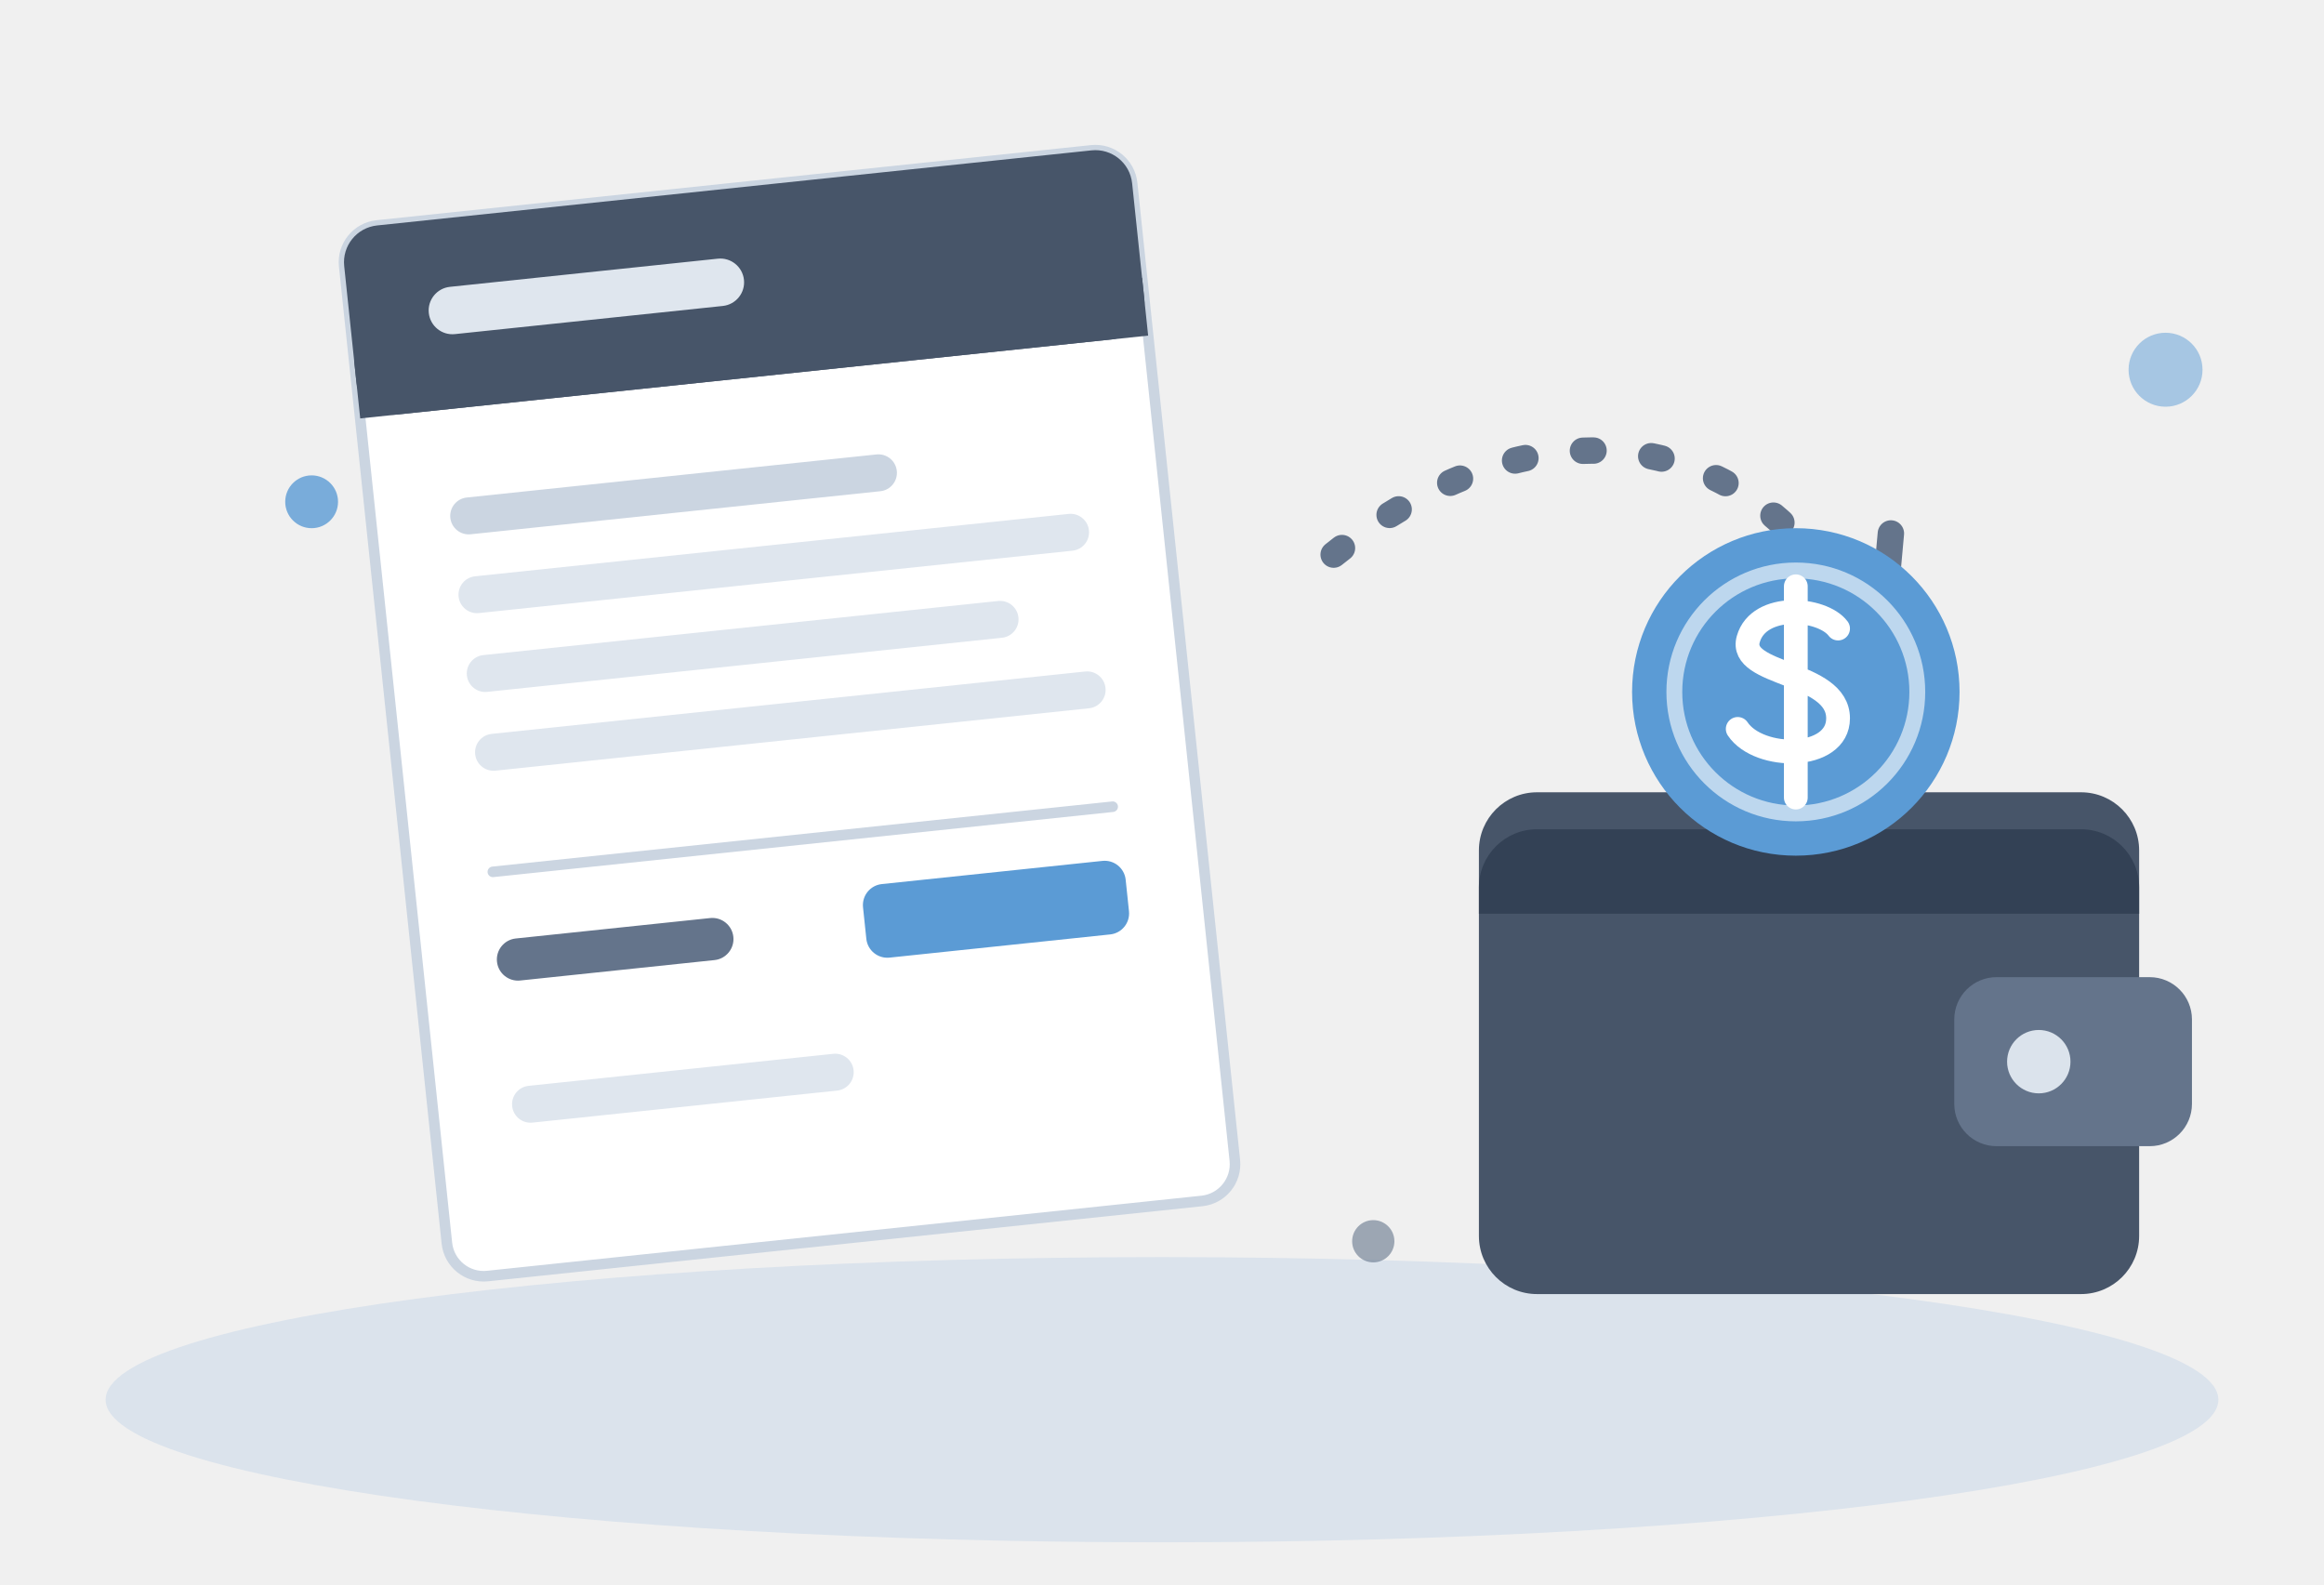
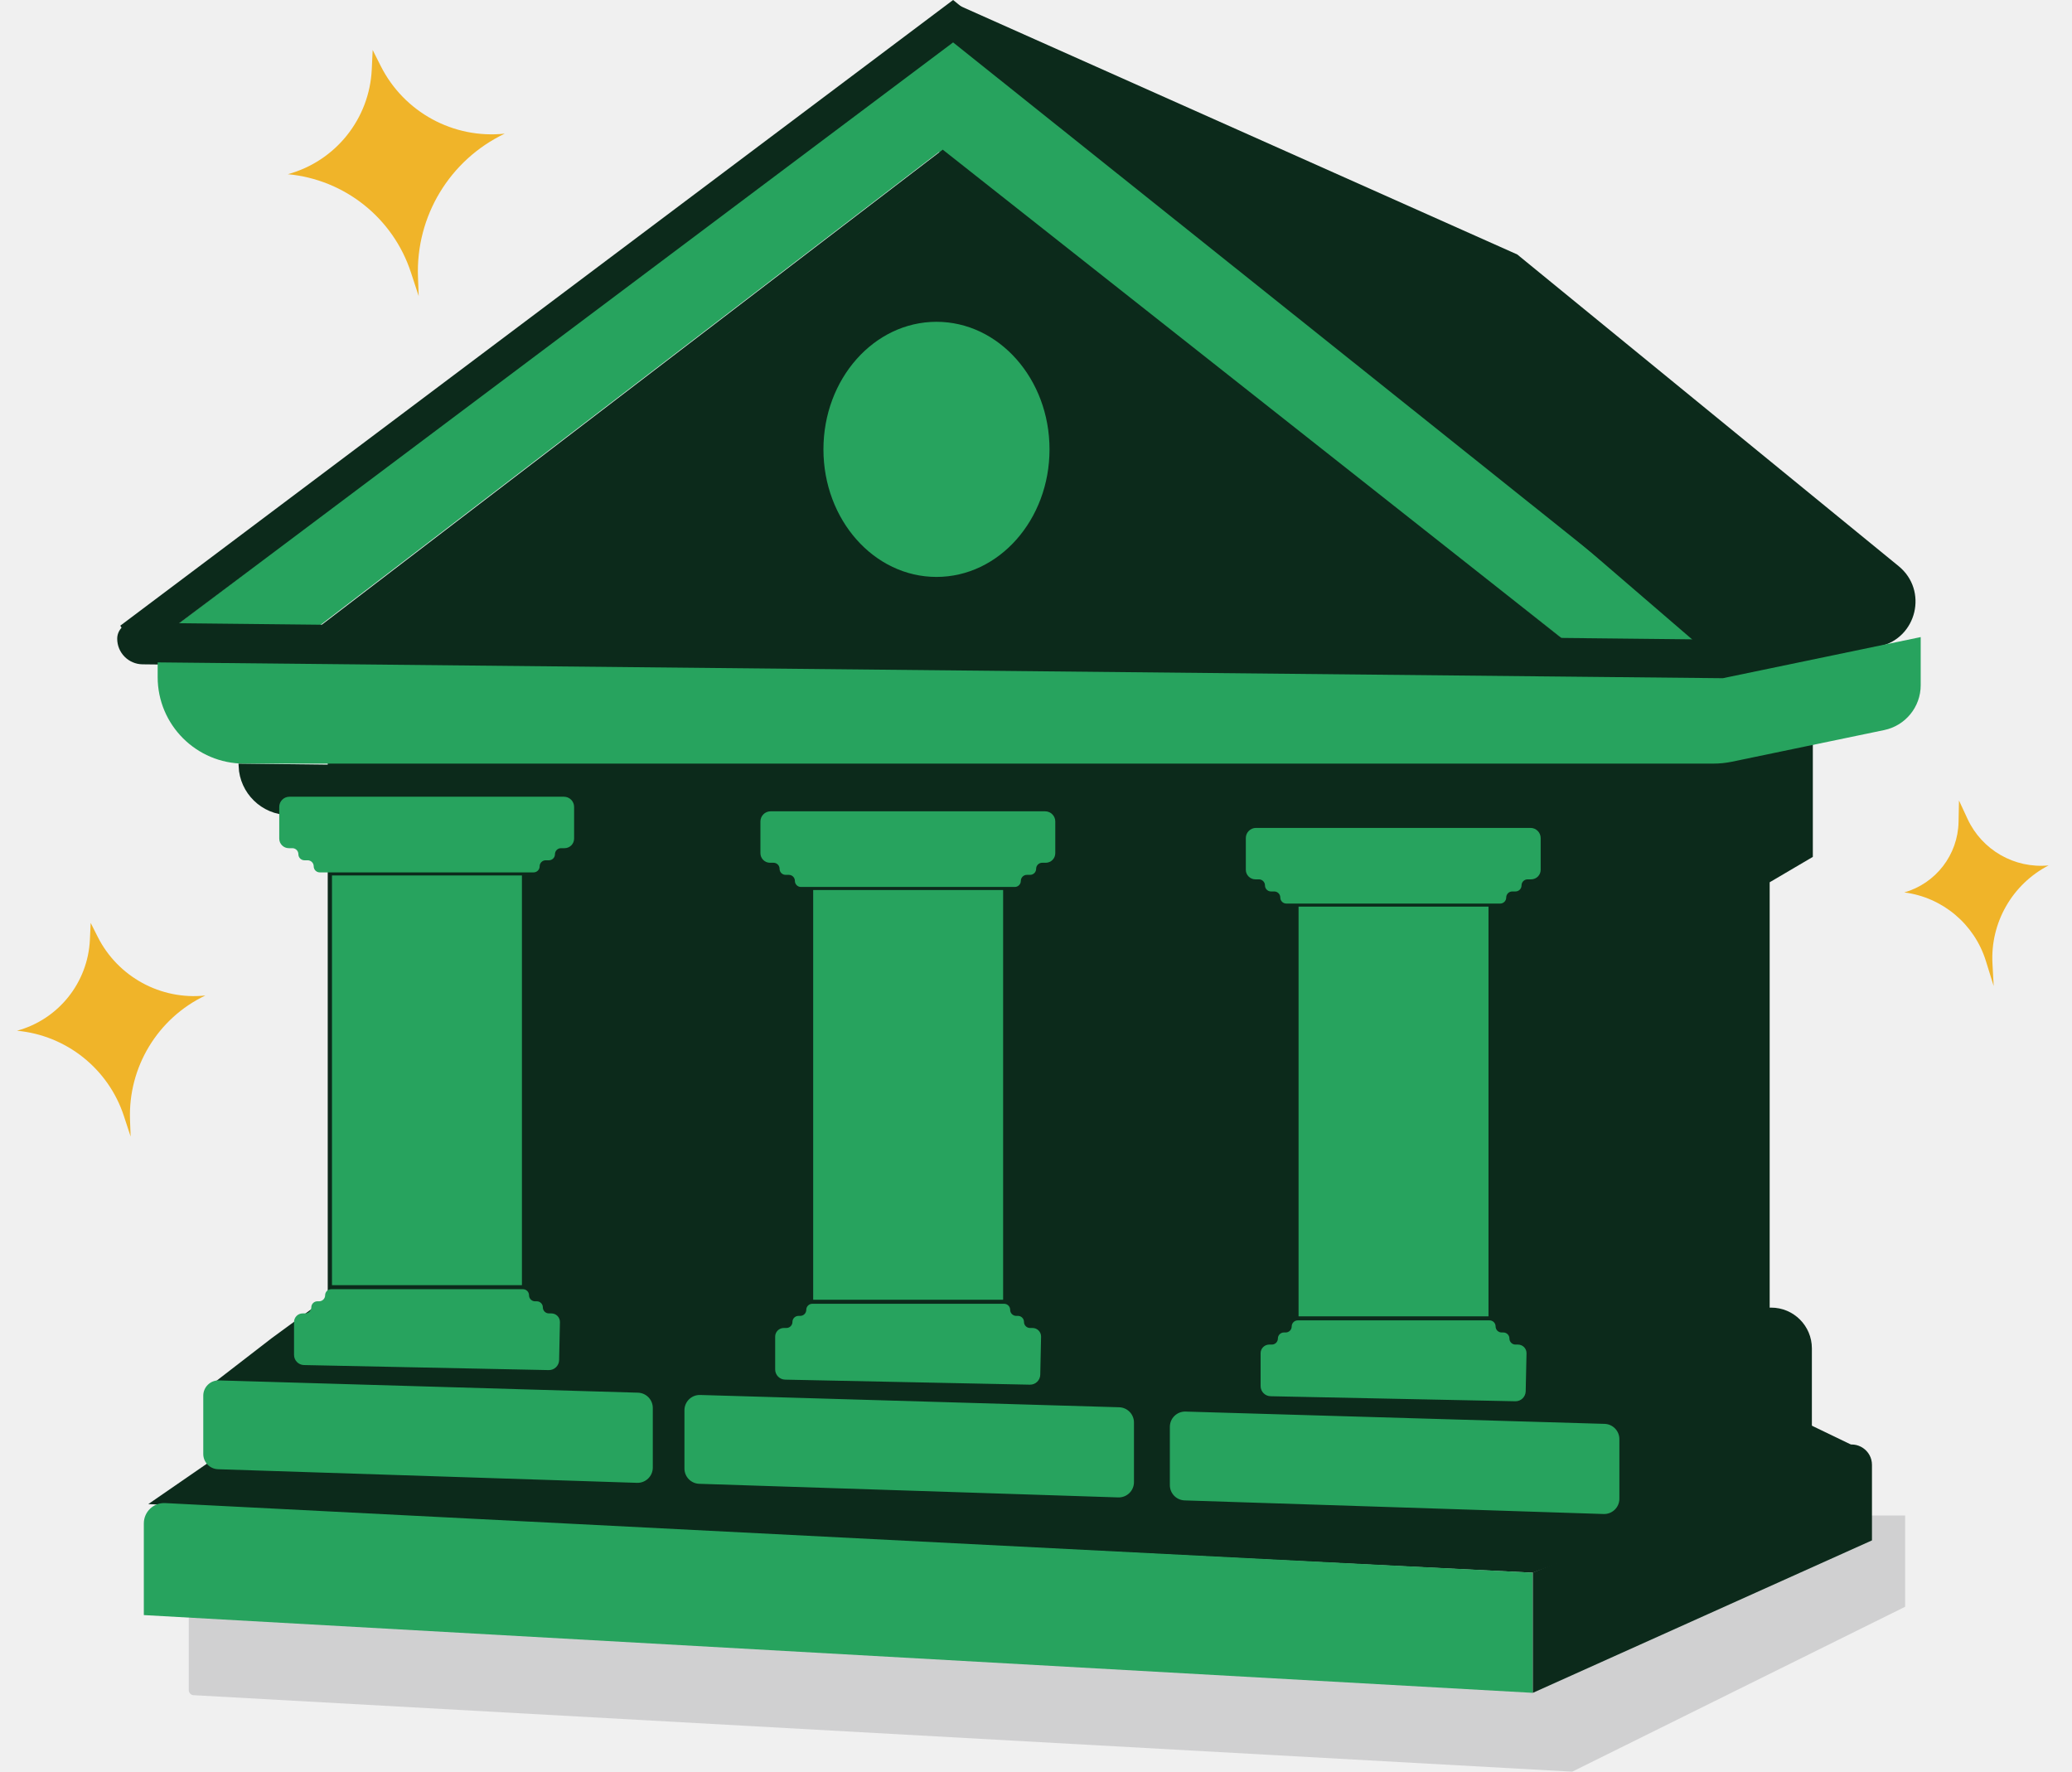
- <svg xmlns="http://www.w3.org/2000/svg" width="880" height="600" viewBox="0 0 880 600">
-   <ellipse cx="440" cy="530" rx="400" ry="54" fill="#dbe3ec" />
-   <g transform="rotate(-6 300 280)">
-     <rect x="150" y="70" width="300" height="400" rx="14" fill="#fff" />
-     <rect x="150" y="70" width="300" height="400" rx="14" fill="none" stroke="#cbd5e1" stroke-width="4" />
-     <rect x="150" y="70" width="300" height="72" rx="14" fill="#475569" />
-     <rect x="150" y="120" width="300" height="22" fill="#475569" />
-     <rect x="180" y="96" width="120" height="18" rx="9" fill="#dfe6ee" />
-     <rect x="180" y="176" width="170" height="14" rx="7" fill="#cbd5e1" />
-     <rect x="180" y="206" width="240" height="14" rx="7" fill="#dfe6ee" />
-     <rect x="180" y="236" width="210" height="14" rx="7" fill="#dfe6ee" />
-     <rect x="180" y="266" width="240" height="14" rx="7" fill="#dfe6ee" />
-     <rect x="180" y="316" width="240" height="4" rx="2" fill="#cbd5e1" />
-     <rect x="180" y="344" width="90" height="16" rx="8" fill="#64748b" />
-     <rect x="320" y="338" width="100" height="28" rx="8" fill="#5b9bd5" />
-     <rect x="180" y="400" width="130" height="14" rx="7" fill="#dfe6ee" />
+ <svg xmlns="http://www.w3.org/2000/svg" width="407" height="348" viewBox="0 0 407 348" fill="none">
+   <g clip-path="url(#clip0_20_4417)">
+     <path d="M308.831 348.001L38.023 332.978C37.493 332.949 37.078 332.511 37.078 331.98V297.684H374.222V315.61L308.831 348.001Z" fill="#0b0b10" fill-opacity="0.14" />
+     <path d="M384.716 161.457L384.801 157.235L386.491 160.875C389.327 166.98 395.705 170.633 402.405 169.991C395.254 173.692 390.938 181.242 391.377 189.282L391.618 193.691L390.079 188.744C387.827 181.51 381.563 176.254 374.048 175.294C380.258 173.527 384.586 167.913 384.716 161.457Z" fill="#f0b429" />
+     <path d="M17.658 184.587L17.812 181.277L19.19 184.014C23.153 191.883 31.575 196.475 40.336 195.544C30.967 200.009 25.15 209.619 25.539 219.991L25.662 223.255L24.331 219.198C21.292 209.937 13.045 203.362 3.339 202.462C11.483 200.239 17.266 193.02 17.658 184.587Z" fill="#f0b429" />
+     <path d="M73.026 13.631L73.203 9.819L74.791 12.972C79.355 22.035 89.055 27.324 99.145 26.251C88.354 31.394 81.655 42.462 82.103 54.407L82.244 58.165L80.711 53.494C77.211 42.827 67.713 35.255 56.535 34.219C65.915 31.658 72.575 23.344 73.026 13.631Z" fill="#f0b429" />
+     <path d="M301.065 308.915L365.897 284.862L354.462 279.349L79.857 262.44L52.764 279.145L29.133 295.442L301.065 308.915Z" fill="#0c2a1b" />
+     <path d="M28.252 317.244V299.239C28.252 296.95 30.169 295.128 32.455 295.244L301.069 308.914V332.517L28.252 317.244Z" fill="#27a35e" />
+     <path d="M301.094 332.517V308.887L362.201 284.033C364.831 282.963 367.708 284.898 367.708 287.738V302.572L301.094 332.517Z" fill="#0c2a1b" />
+     <path d="M54.626 129.12L28.316 127.583L188.605 6.248L339.939 129.12H311.477L184.44 29.851L54.626 129.12Z" fill="#27a35e" />
+     <path d="M372.952 111.208L298.031 49.982L187.008 0.467L342.033 133.898L364.645 127.991L369.235 126.957C376.554 125.309 378.762 115.955 372.952 111.208Z" fill="#0c2a1b" />
+     <path d="M341.331 133.978L27.995 130.49C25.241 130.459 23.023 128.217 23.023 125.462C23.023 123.714 24.451 122.301 26.199 122.32L338.554 125.648L341.331 133.978Z" fill="#0c2a1b" />
+     <path d="M56.842 127.583L185.181 29.394L308.011 126.343L56.842 127.583Z" fill="#0c2a1b" />
+     <path d="M356.091 168.315V145.918L64.375 149.796V258.775H347.615V173.301L356.091 168.315Z" fill="#0c2a1b" />
+     <path d="M334.585 153.909V163.322L56.732 159.605C51.667 159.538 47.571 155.514 47.368 150.497L334.585 153.909Z" fill="#0c2a1b" stroke="#0c2a1b" />
+     <path d="M347.905 256.851H61.568L53.373 262.848L41.762 271.812L44.907 284.618L328.137 297.114L355.905 284.618V264.851C355.905 260.432 352.323 256.851 347.905 256.851Z" fill="#0c2a1b" />
+     <path d="M102.726 253.232H65.054C64.397 253.232 63.865 253.764 63.865 254.421C63.865 255.077 63.333 255.609 62.676 255.609H62.339C61.682 255.609 61.15 256.142 61.15 256.798C61.15 257.455 60.618 257.987 59.961 257.987H59.453C58.516 257.987 57.756 258.747 57.756 259.684V266.133C57.756 267.222 58.626 268.11 59.715 268.133L107.786 269.122C108.889 269.145 109.803 268.269 109.827 267.166L109.987 259.702C110.008 258.761 109.25 257.987 108.309 257.987H107.819C107.163 257.987 106.63 257.455 106.63 256.798C106.63 256.142 106.098 255.609 105.441 255.609H105.104C104.447 255.609 103.915 255.077 103.915 254.421C103.915 253.764 103.383 253.232 102.726 253.232Z" fill="#27a35e" />
+     <path d="M104.812 171.36H62.81C62.154 171.36 61.621 170.827 61.621 170.171C61.621 169.514 61.089 168.982 60.432 168.982H59.801C59.145 168.982 58.612 168.45 58.612 167.793C58.612 167.137 58.08 166.604 57.424 166.604H56.732C55.694 166.604 54.852 165.762 54.852 164.724V158.499C54.852 157.394 55.747 156.499 56.852 156.499H110.771C111.875 156.499 112.771 157.394 112.771 158.499V164.724C112.771 165.762 111.929 166.604 110.89 166.604H110.199C109.542 166.604 109.01 167.137 109.01 167.793C109.01 168.45 108.477 168.982 107.821 168.982H107.19C106.533 168.982 106.001 169.514 106.001 170.171C106.001 170.827 105.469 171.36 104.812 171.36Z" fill="#27a35e" />
+     <path d="M65.211 252.439V171.961H102.52V252.439H65.211Z" fill="#27a35e" />
+     <path d="M39.928 285.596V274.146C39.928 272.455 41.325 271.098 43.016 271.147L125.315 273.559C126.937 273.607 128.227 274.936 128.227 276.558V288.269C128.227 289.964 126.824 291.322 125.129 291.267L42.83 288.594C41.212 288.542 39.928 287.215 39.928 285.596Z" fill="#27a35e" />
+     <path d="M197.236 256.095H159.564C158.907 256.095 158.375 256.627 158.375 257.284C158.375 257.94 157.843 258.473 157.186 258.473H156.849C156.192 258.473 155.66 259.005 155.66 259.662C155.66 260.318 155.127 260.85 154.471 260.85H153.963C153.025 260.85 152.266 261.61 152.266 262.547V268.996C152.266 270.085 153.136 270.974 154.224 270.996L202.296 271.985C203.399 272.008 204.313 271.132 204.336 270.029L204.497 262.565C204.517 261.624 203.76 260.85 202.819 260.85H202.329C201.672 260.85 201.14 260.318 201.14 259.662C201.14 259.005 200.608 258.473 199.951 258.473H199.614C198.957 258.473 198.425 257.94 198.425 257.284C198.425 256.627 197.893 256.095 197.236 256.095Z" fill="#27a35e" />
+     <path d="M199.33 174.223H157.328C156.671 174.223 156.139 173.691 156.139 173.034C156.139 172.378 155.607 171.845 154.95 171.845H154.319C153.662 171.845 153.13 171.313 153.13 170.656C153.13 170 152.598 169.468 151.941 169.468H151.25C150.211 169.468 149.369 168.626 149.369 167.587V161.362C149.369 160.258 150.265 159.362 151.369 159.362H205.288C206.393 159.362 207.288 160.258 207.288 161.362V167.587C207.288 168.626 206.446 169.468 205.408 169.468H204.716C204.06 169.468 203.527 170 203.527 170.656C203.527 171.313 202.995 171.845 202.338 171.845H201.707C201.051 171.845 200.519 172.378 200.519 173.034C200.519 173.691 199.986 174.223 199.33 174.223Z" fill="#27a35e" />
+     <path d="M159.732 255.302V174.823H197.042V255.302H159.732Z" fill="#27a35e" />
+     <path d="M134.445 288.458V277.008C134.445 275.317 135.843 273.96 137.533 274.009L219.832 276.422C221.454 276.469 222.744 277.798 222.744 279.42V291.131C222.744 292.826 221.341 294.185 219.647 294.13L137.348 291.457C135.73 291.404 134.445 290.077 134.445 288.458Z" fill="#27a35e" />
+     <path d="M292.59 259.354H254.917C254.261 259.354 253.728 259.886 253.728 260.543C253.728 261.199 253.196 261.732 252.54 261.732H252.202C251.545 261.732 251.013 262.264 251.013 262.92C251.013 263.577 250.481 264.109 249.824 264.109H249.316C248.379 264.109 247.619 264.869 247.619 265.806V272.255C247.619 273.344 248.49 274.232 249.578 274.255L297.649 275.244C298.753 275.267 299.666 274.391 299.69 273.288L299.851 265.824C299.871 264.883 299.114 264.109 298.172 264.109H297.682C297.026 264.109 296.494 263.577 296.494 262.92C296.494 262.264 295.961 261.732 295.305 261.732H294.967C294.311 261.732 293.778 261.199 293.778 260.543C293.778 259.886 293.246 259.354 292.59 259.354Z" fill="#27a35e" />
+     <path d="M294.675 177.483H252.673C252.017 177.483 251.485 176.95 251.485 176.294C251.485 175.637 250.952 175.105 250.296 175.105H249.665C249.008 175.105 248.476 174.573 248.476 173.916C248.476 173.26 247.944 172.727 247.287 172.727H246.595C245.557 172.727 244.715 171.885 244.715 170.847V164.622C244.715 163.518 245.61 162.622 246.715 162.622H300.634C301.739 162.622 302.634 163.518 302.634 164.622V170.847C302.634 171.885 301.792 172.727 300.754 172.727H300.062C299.405 172.727 298.873 173.26 298.873 173.916C298.873 174.573 298.341 175.105 297.684 175.105H297.053C296.396 175.105 295.864 175.637 295.864 176.294C295.864 176.95 295.332 177.483 294.675 177.483Z" fill="#27a35e" />
+     <path d="M255.074 258.562V178.084H292.384V258.562H255.074Z" fill="#27a35e" />
+     <path d="M229.793 291.719V280.269C229.793 278.578 231.19 277.221 232.881 277.27L315.18 279.683C316.802 279.73 318.092 281.059 318.092 282.681V294.392C318.092 296.087 316.689 297.445 314.995 297.39L232.696 294.718C231.077 294.665 229.793 293.338 229.793 291.719Z" fill="#27a35e" />
+     <path d="M24.853 124.935L23.631 122.897L187.216 0L341.327 124.954L335.773 127.037L187.216 8.33L27.501 128.194L24.853 124.935Z" fill="#0c2a1b" />
+     <path d="M183.951 113.323C196.214 113.323 206.155 102.105 206.155 88.267C206.155 74.428 196.214 63.21 183.951 63.21C171.687 63.21 161.746 74.428 161.746 88.267C161.746 102.105 171.687 113.323 183.951 113.323Z" fill="#27a35e" />
+     <path d="M377.28 134.593V125.139L338.415 133.216L30.969 130.109V132.992C30.969 142.38 38.58 149.992 47.969 149.992H336.565C337.795 149.992 339.022 149.865 340.227 149.615L370.111 143.404C374.287 142.536 377.28 138.857 377.28 134.593Z" fill="#27a35e" />
  </g>
-   <path d="M505 210 C 580 150, 660 160, 700 230" fill="none" stroke="#64748b" stroke-width="10" stroke-linecap="round" stroke-dasharray="4 22" />
-   <path d="M682 214 L712 246 L716 202" fill="none" stroke="#64748b" stroke-width="10" stroke-linecap="round" stroke-linejoin="round" />
-   <rect x="560" y="300" width="250" height="190" rx="22" fill="#475569" />
-   <path d="M560 336 a22 22 0 0 1 22-22 h206 a22 22 0 0 1 22 22 v10 H560z" fill="#334155" />
-   <rect x="740" y="370" width="90" height="64" rx="16" fill="#64748b" />
-   <circle cx="772" cy="402" r="12" fill="#dbe3ec" />
-   <circle cx="680" cy="262" r="62" fill="#5b9bd5" />
-   <circle cx="680" cy="262" r="46" fill="none" stroke="#fff" stroke-width="6" opacity="0.6" />
-   <path d="M696 238 c-6-8-30-10-34 4 c-4 14 34 12 34 30 c0 16-30 16-38 4 M680 222 v80" fill="none" stroke="#fff" stroke-width="9" stroke-linecap="round" />
-   <circle cx="118" cy="190" r="10" fill="#5b9bd5" opacity="0.8" />
-   <circle cx="820" cy="140" r="14" fill="#5b9bd5" opacity="0.5" />
-   <circle cx="520" cy="470" r="8" fill="#64748b" opacity="0.6" />
+   <defs>
+     <clipPath id="clip0_20_4417">
+       <rect width="407" height="348" fill="white" />
+     </clipPath>
+   </defs>
</svg>
